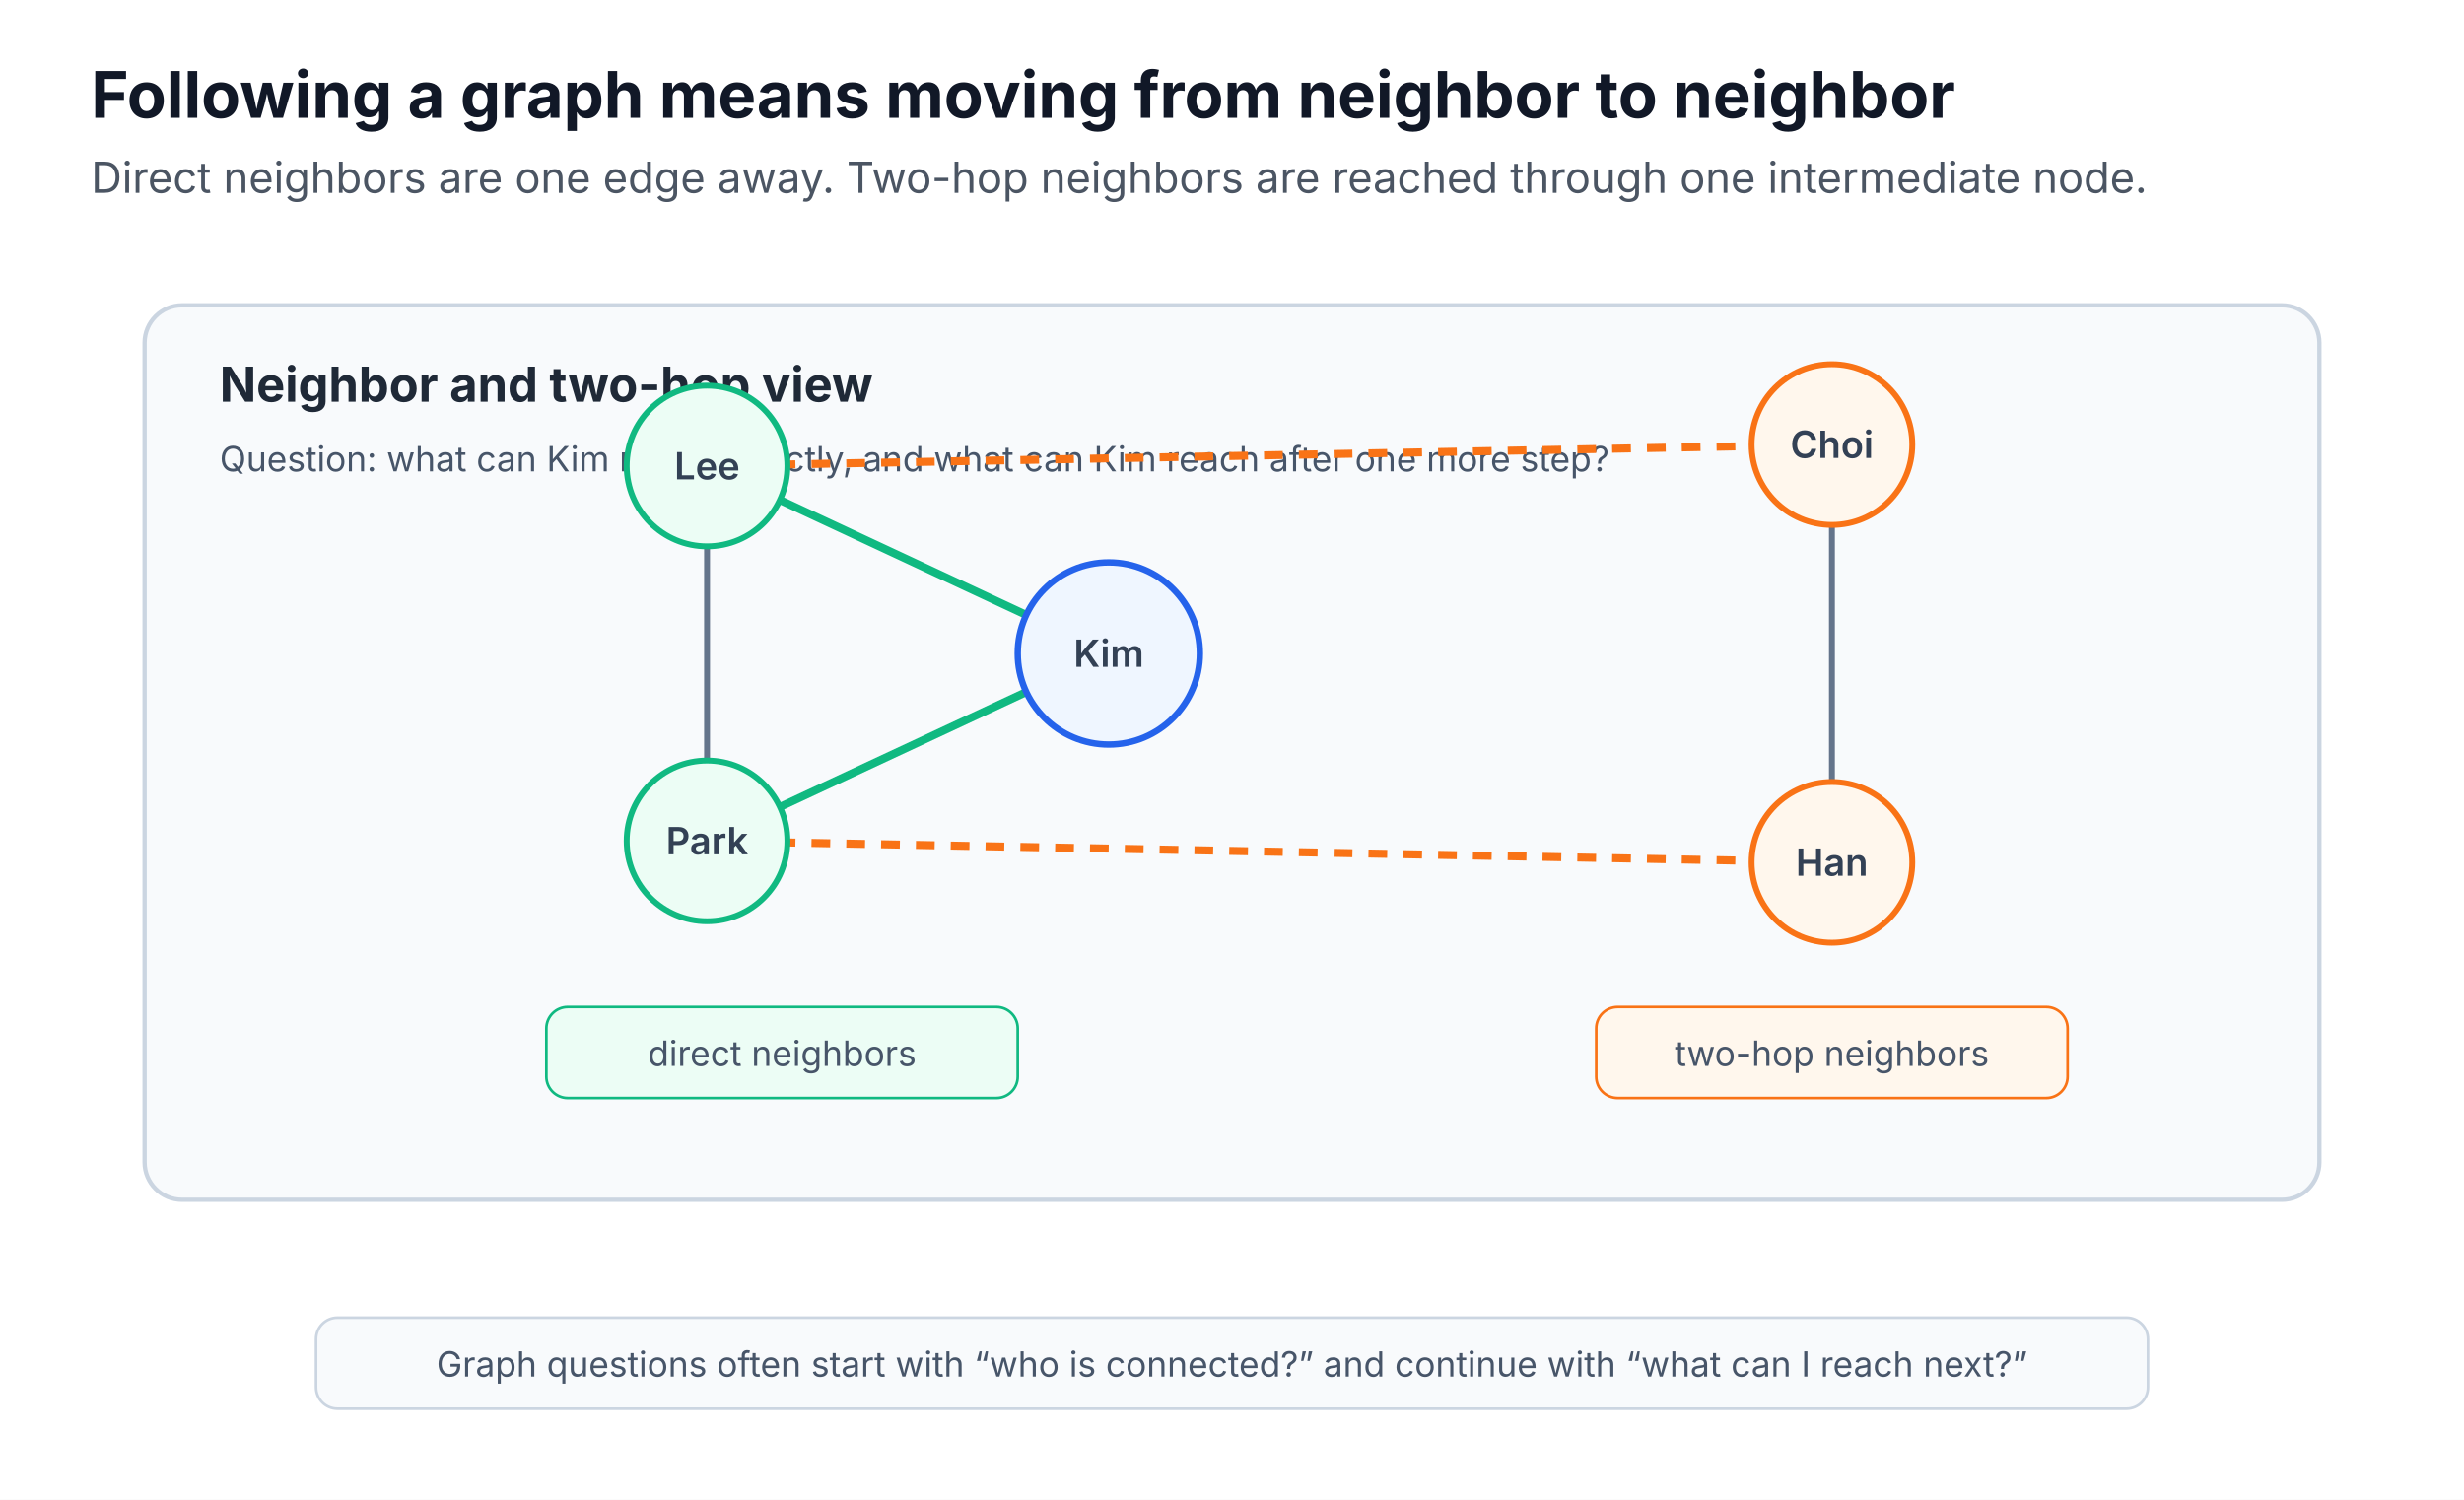
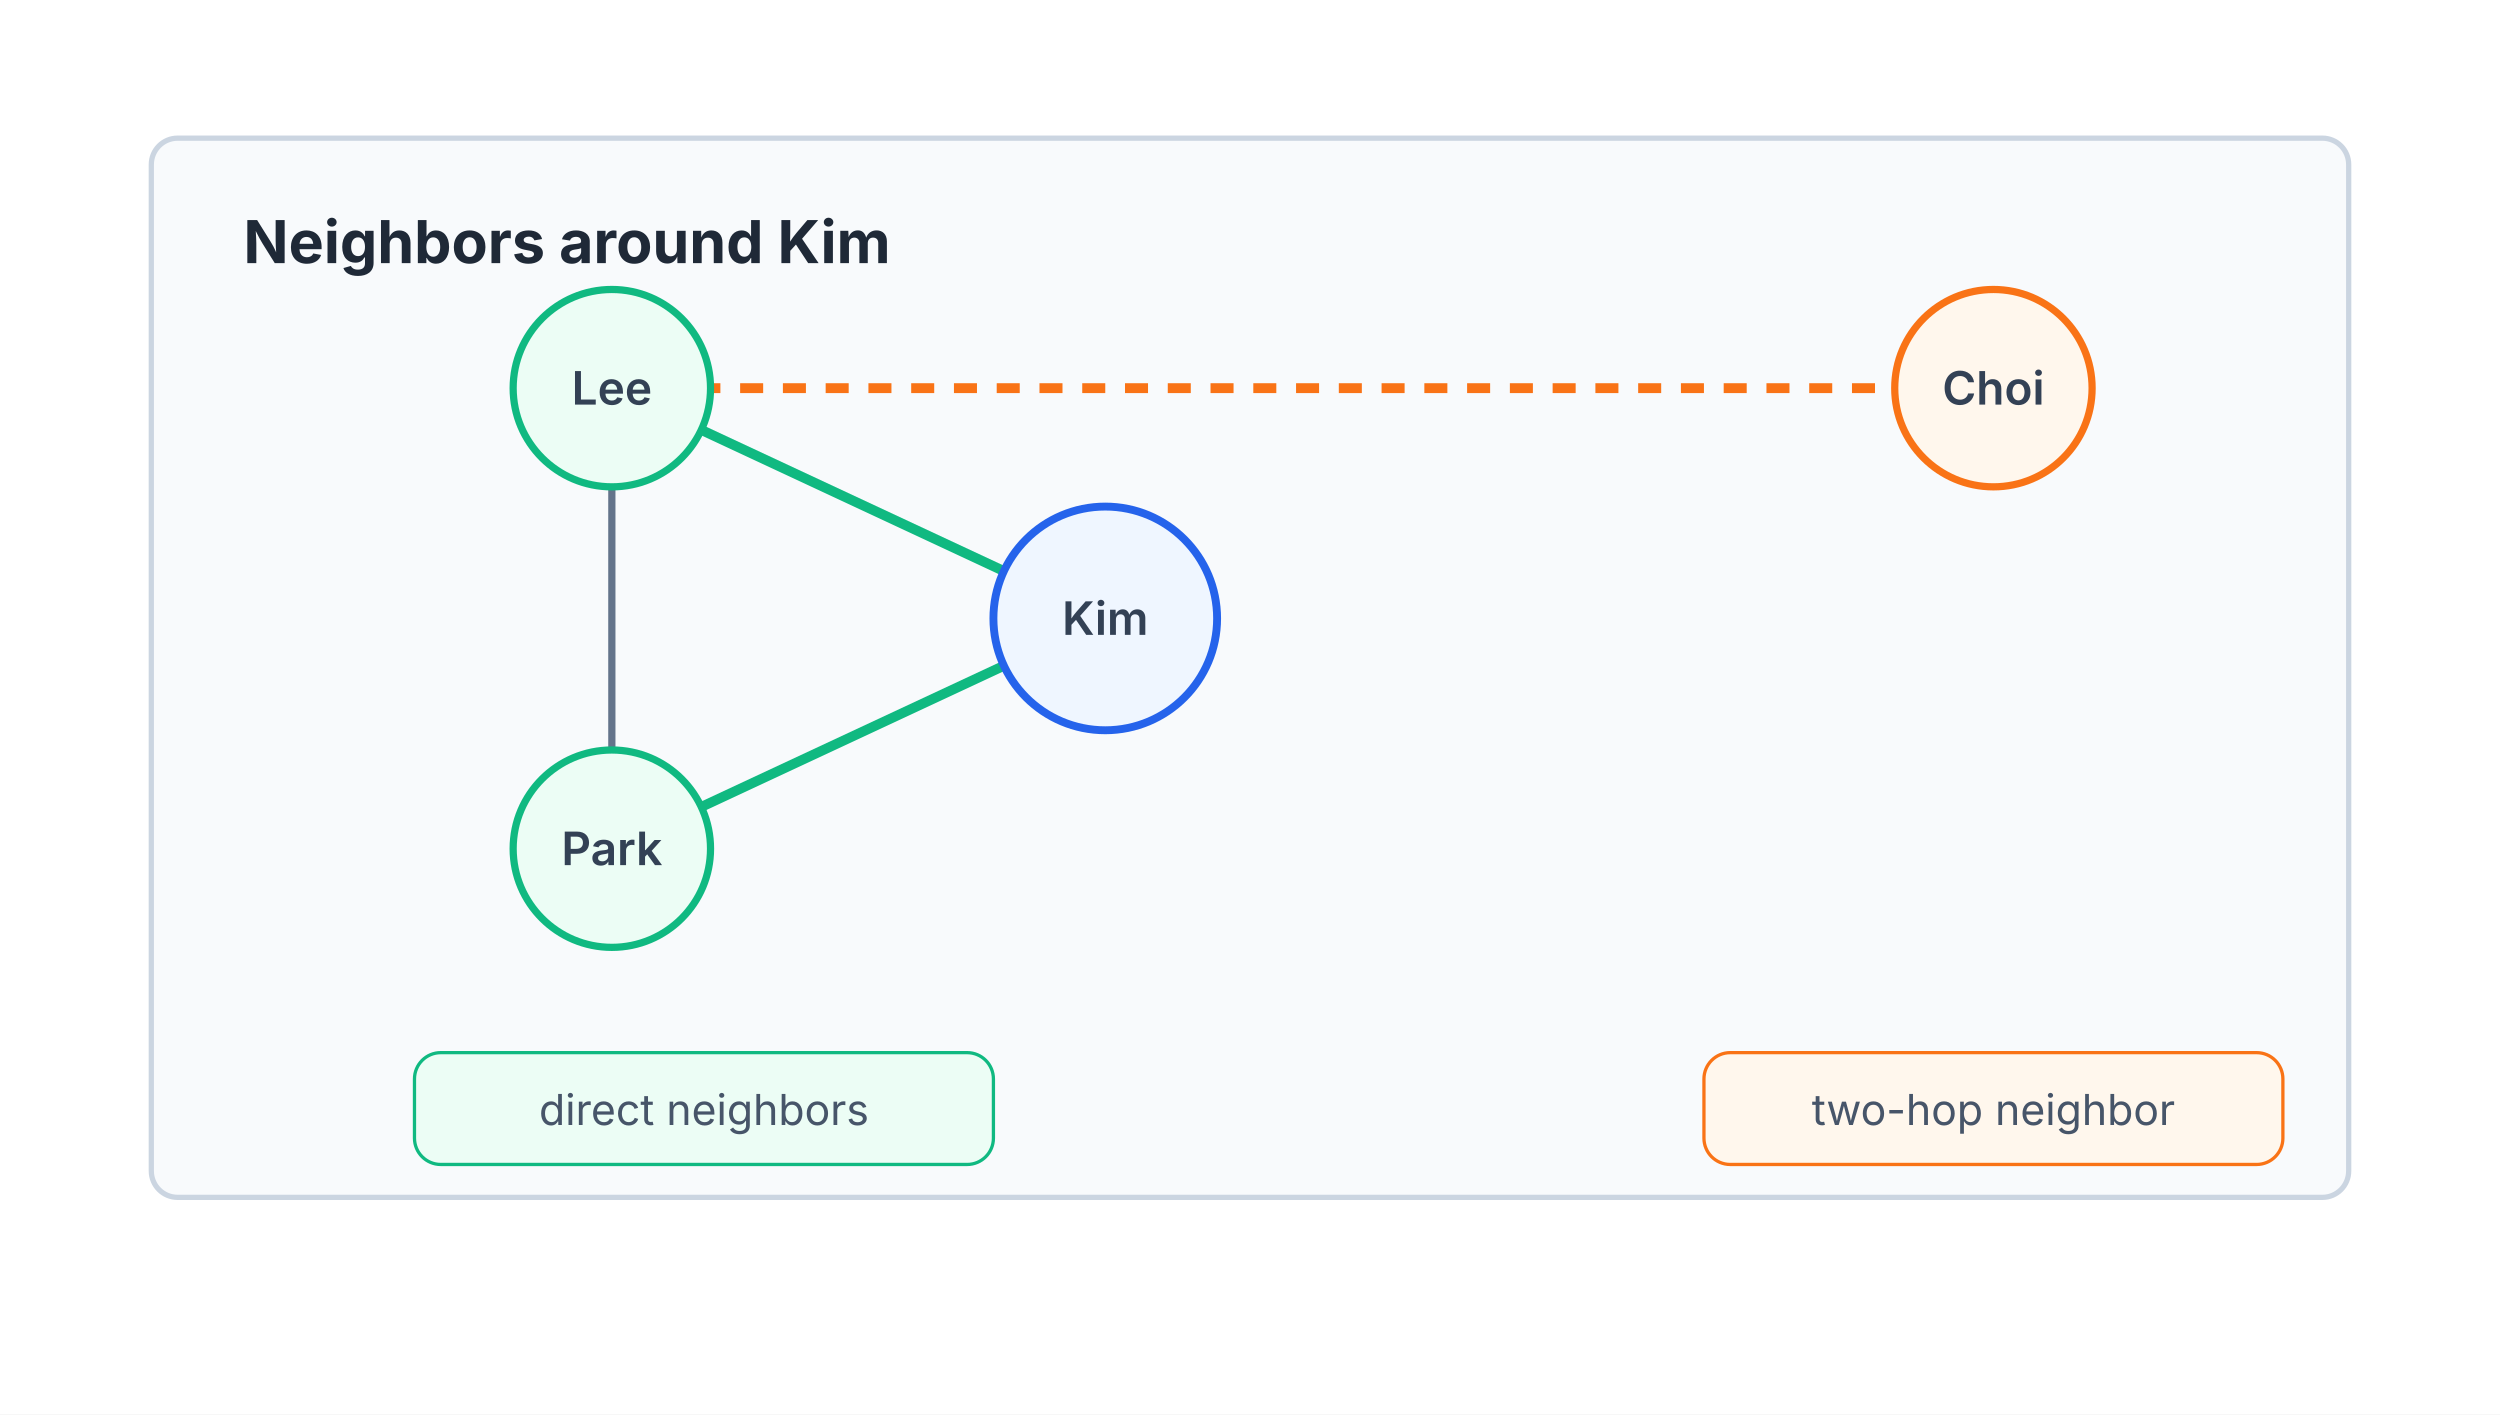
- <svg xmlns="http://www.w3.org/2000/svg" viewBox="0 0 920 560" role="img" aria-labelledby="title desc">
+ <svg xmlns="http://www.w3.org/2000/svg" viewBox="0 0 760 430" role="img" aria-labelledby="title desc">
  <defs>
    <style>
-       .title { font: 700 24px system-ui, -apple-system, BlinkMacSystemFont, "Segoe UI", sans-serif; fill: #111827; }
-       .subtitle { font: 400 16px system-ui, -apple-system, BlinkMacSystemFont, "Segoe UI", sans-serif; fill: #4b5563; }
      .panel-title { font: 700 18px system-ui, -apple-system, BlinkMacSystemFont, "Segoe UI", sans-serif; fill: #1f2937; }
      .label { font: 600 14px system-ui, -apple-system, BlinkMacSystemFont, "Segoe UI", sans-serif; fill: #334155; }
      .small { font: 400 13px system-ui, -apple-system, BlinkMacSystemFont, "Segoe UI", sans-serif; fill: #475569; }
      .box { fill: #f8fafc; stroke: #cbd5e1; stroke-width: 1.6; }
-       .node { fill: #ffffff; stroke: #64748b; stroke-width: 2; }
      .start { fill: #eff6ff; stroke: #2563eb; stroke-width: 2.4; }
      .direct { fill: #ecfdf5; stroke: #10b981; stroke-width: 2.2; }
      .hop { fill: #fff7ed; stroke: #f97316; stroke-width: 2.2; }
      .edge { stroke: #64748b; stroke-width: 2.2; fill: none; }
      .edge-direct { stroke: #10b981; stroke-width: 3; fill: none; }
      .edge-hop { stroke: #f97316; stroke-width: 3; fill: none; stroke-dasharray: 7 6; }
    </style>
  </defs>
-   <rect width="920" height="560" fill="#ffffff" />
-   <text x="34" y="44" class="title">Following a graph means moving from neighbor to neighbor</text>
-   <text x="34" y="72" class="subtitle">Direct neighbors are one edge away. Two-hop neighbors are reached through one intermediate node.</text>
-   <rect x="54" y="114" width="812" height="334" rx="14" class="box" />
-   <text x="82" y="150" class="panel-title">Neighbor and two-hop view</text>
-   <text x="82" y="176" class="small">Question: what can Kim reach directly, and what can Kim reach after one more step?</text>
-   <g transform="translate(164 244)">
+   <rect width="760" height="430" fill="#ffffff" />
+   <rect x="46" y="42" width="668" height="322" rx="8" class="box" />
+   <text x="74" y="80" class="panel-title">Neighbors around Kim</text>
+   <g transform="translate(86 188)">
    <line x1="250" y1="0" x2="100" y2="-70" class="edge-direct" />
    <line x1="250" y1="0" x2="100" y2="70" class="edge-direct" />
-     <line x1="100" y1="-70" x2="520" y2="-78" class="edge-hop" />
-     <line x1="100" y1="70" x2="520" y2="78" class="edge-hop" />
+     <line x1="100" y1="-70" x2="520" y2="-70" class="edge-hop" />
    <line x1="100" y1="-70" x2="100" y2="70" class="edge" />
-     <line x1="520" y1="-78" x2="520" y2="78" class="edge" />
    <circle cx="250" cy="0" r="34" class="start" />
    <circle cx="100" cy="-70" r="30" class="direct" />
    <circle cx="100" cy="70" r="30" class="direct" />
-     <circle cx="520" cy="-78" r="30" class="hop" />
-     <circle cx="520" cy="78" r="30" class="hop" />
+     <circle cx="520" cy="-70" r="30" class="hop" />
    <text x="250" y="5" text-anchor="middle" class="label">Kim</text>
    <text x="100" y="-65" text-anchor="middle" class="label">Lee</text>
    <text x="100" y="75" text-anchor="middle" class="label">Park</text>
-     <text x="520" y="-73" text-anchor="middle" class="label">Choi</text>
-     <text x="520" y="83" text-anchor="middle" class="label">Han</text>
+     <text x="520" y="-65" text-anchor="middle" class="label">Choi</text>
    <rect x="40" y="132" width="176" height="34" rx="8" fill="#ecfdf5" stroke="#10b981" />
    <text x="128" y="154" text-anchor="middle" class="small">direct neighbors</text>
    <rect x="432" y="132" width="176" height="34" rx="8" fill="#fff7ed" stroke="#f97316" />
-     <text x="520" y="154" text-anchor="middle" class="small">two-hop neighbors</text>
+     <text x="520" y="154" text-anchor="middle" class="small">two-hop neighbor</text>
  </g>
-   <rect x="118" y="492" width="684" height="34" rx="8" fill="#f8fafc" stroke="#cbd5e1" />
-   <text x="460" y="514" text-anchor="middle" class="small">Graph questions often start with “who is connected?” and continue with “what can I reach next?”</text>
</svg>
